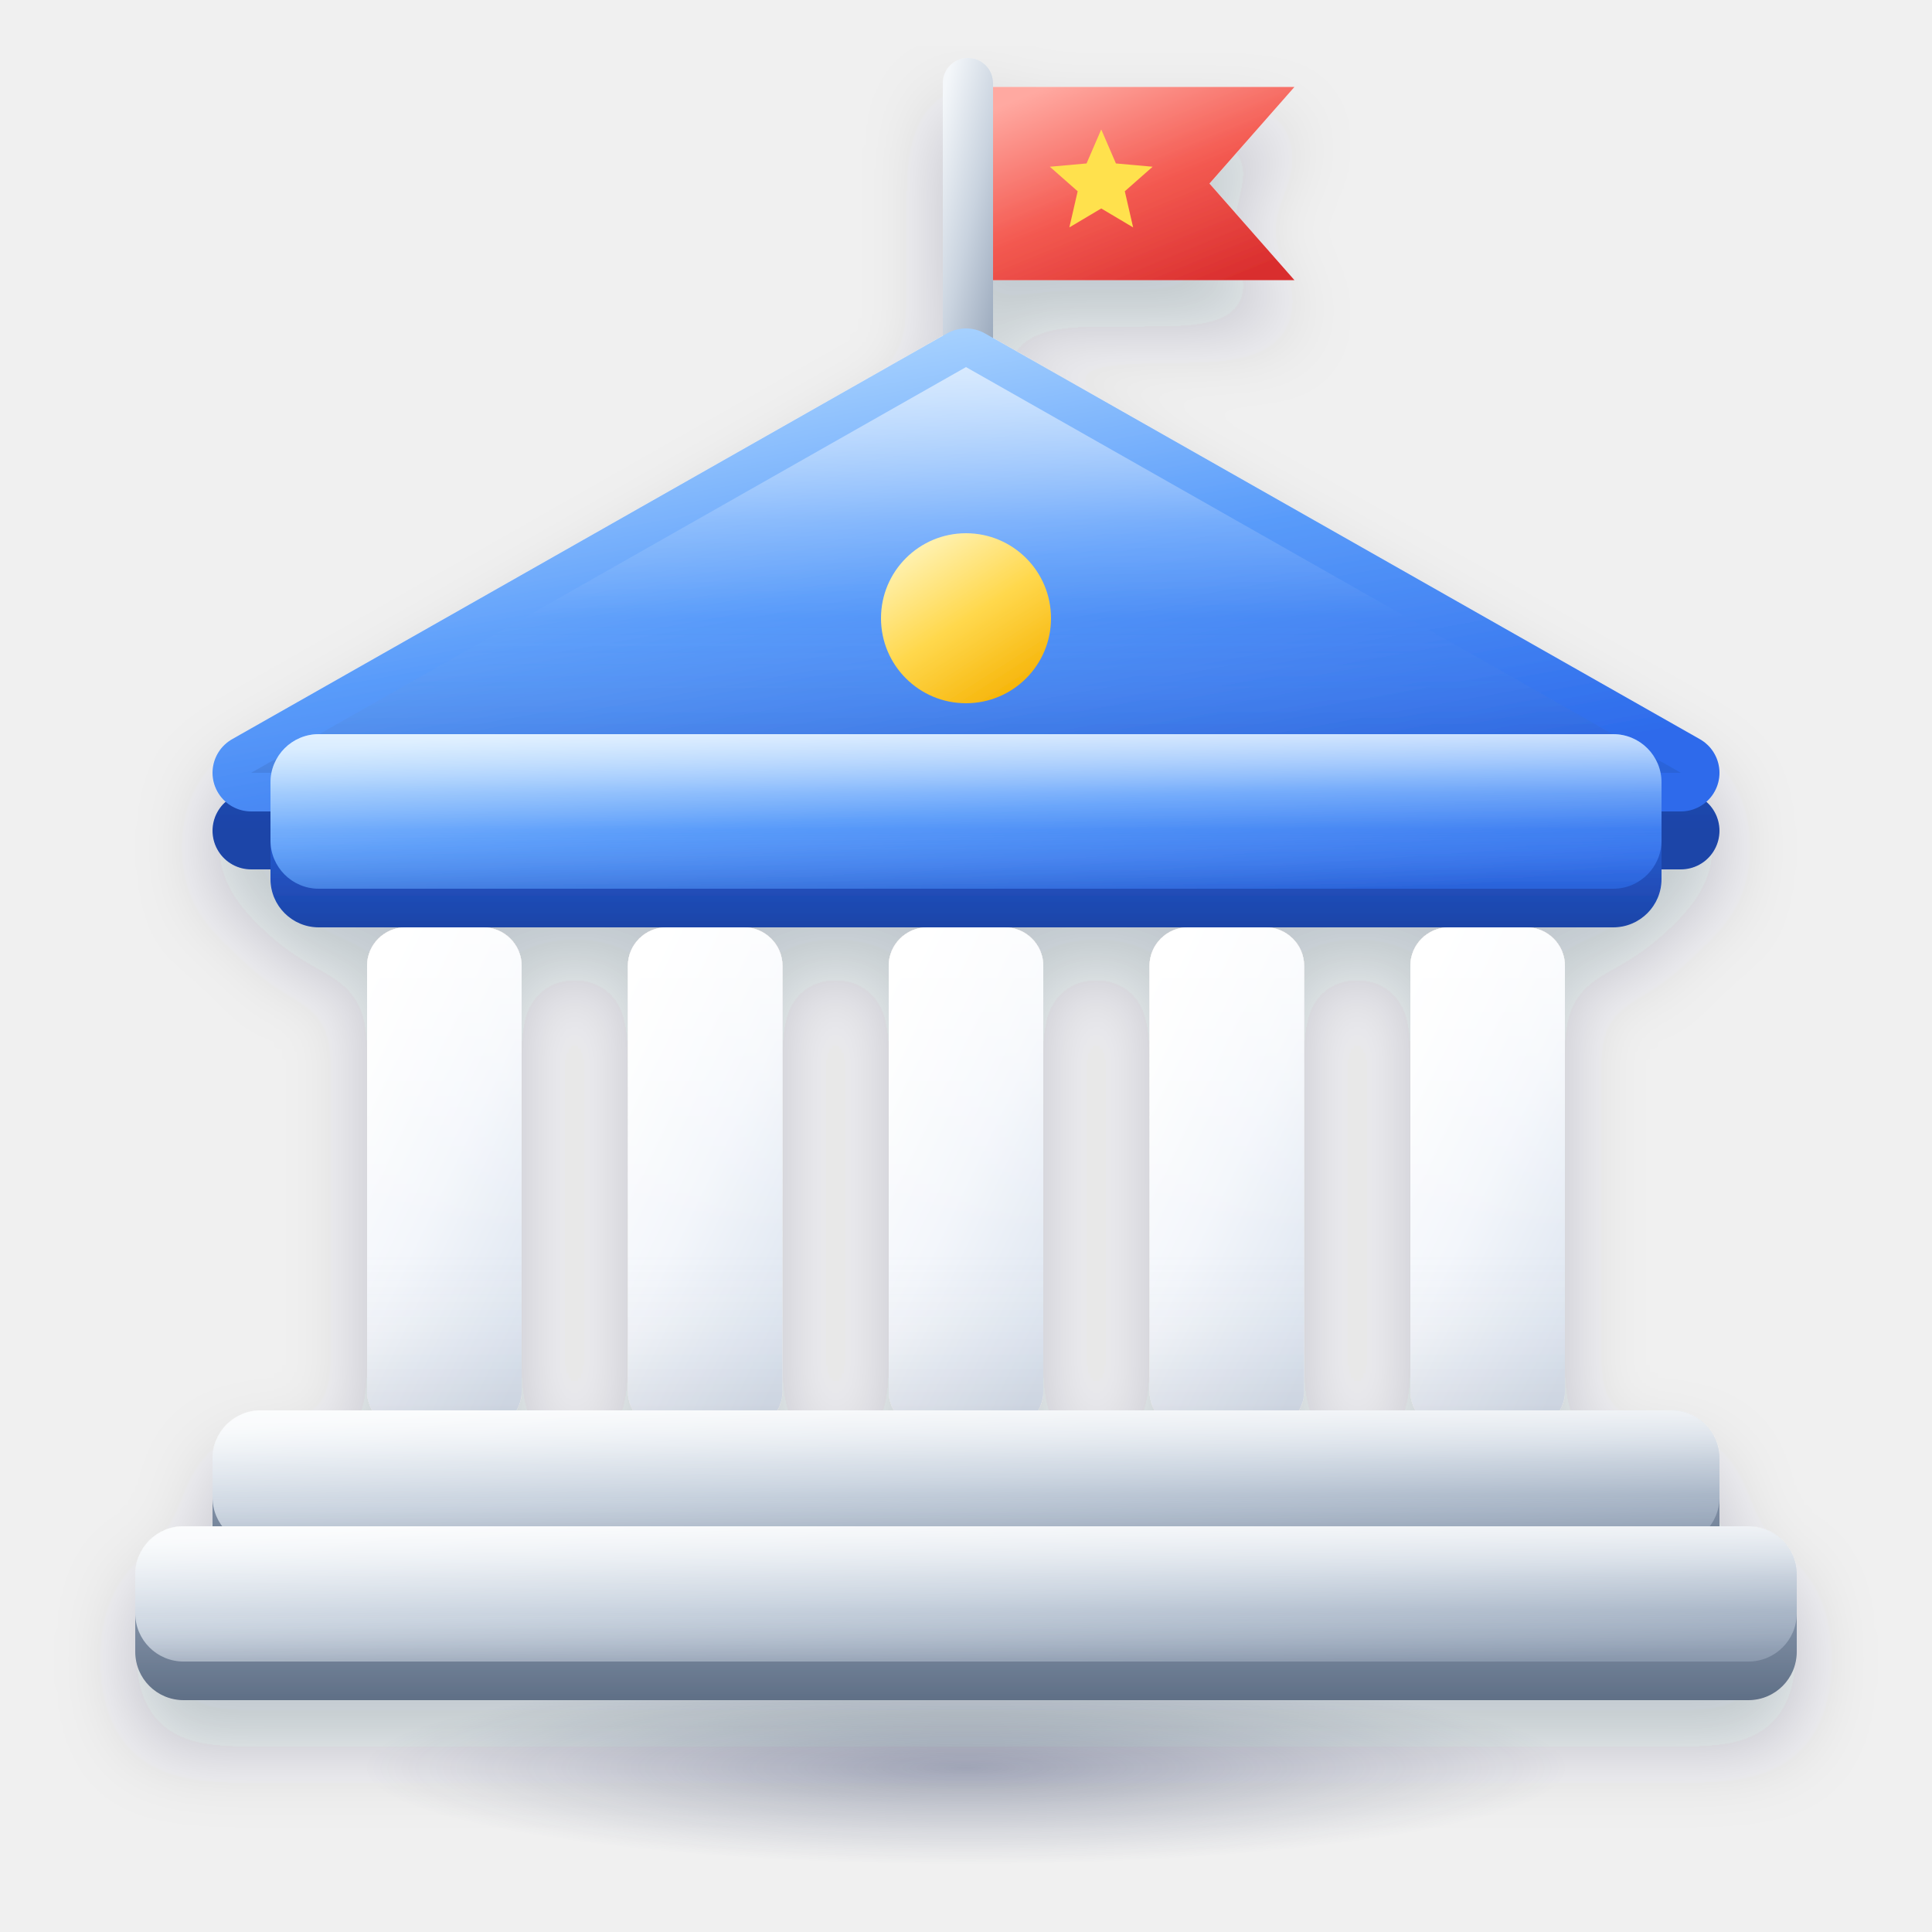
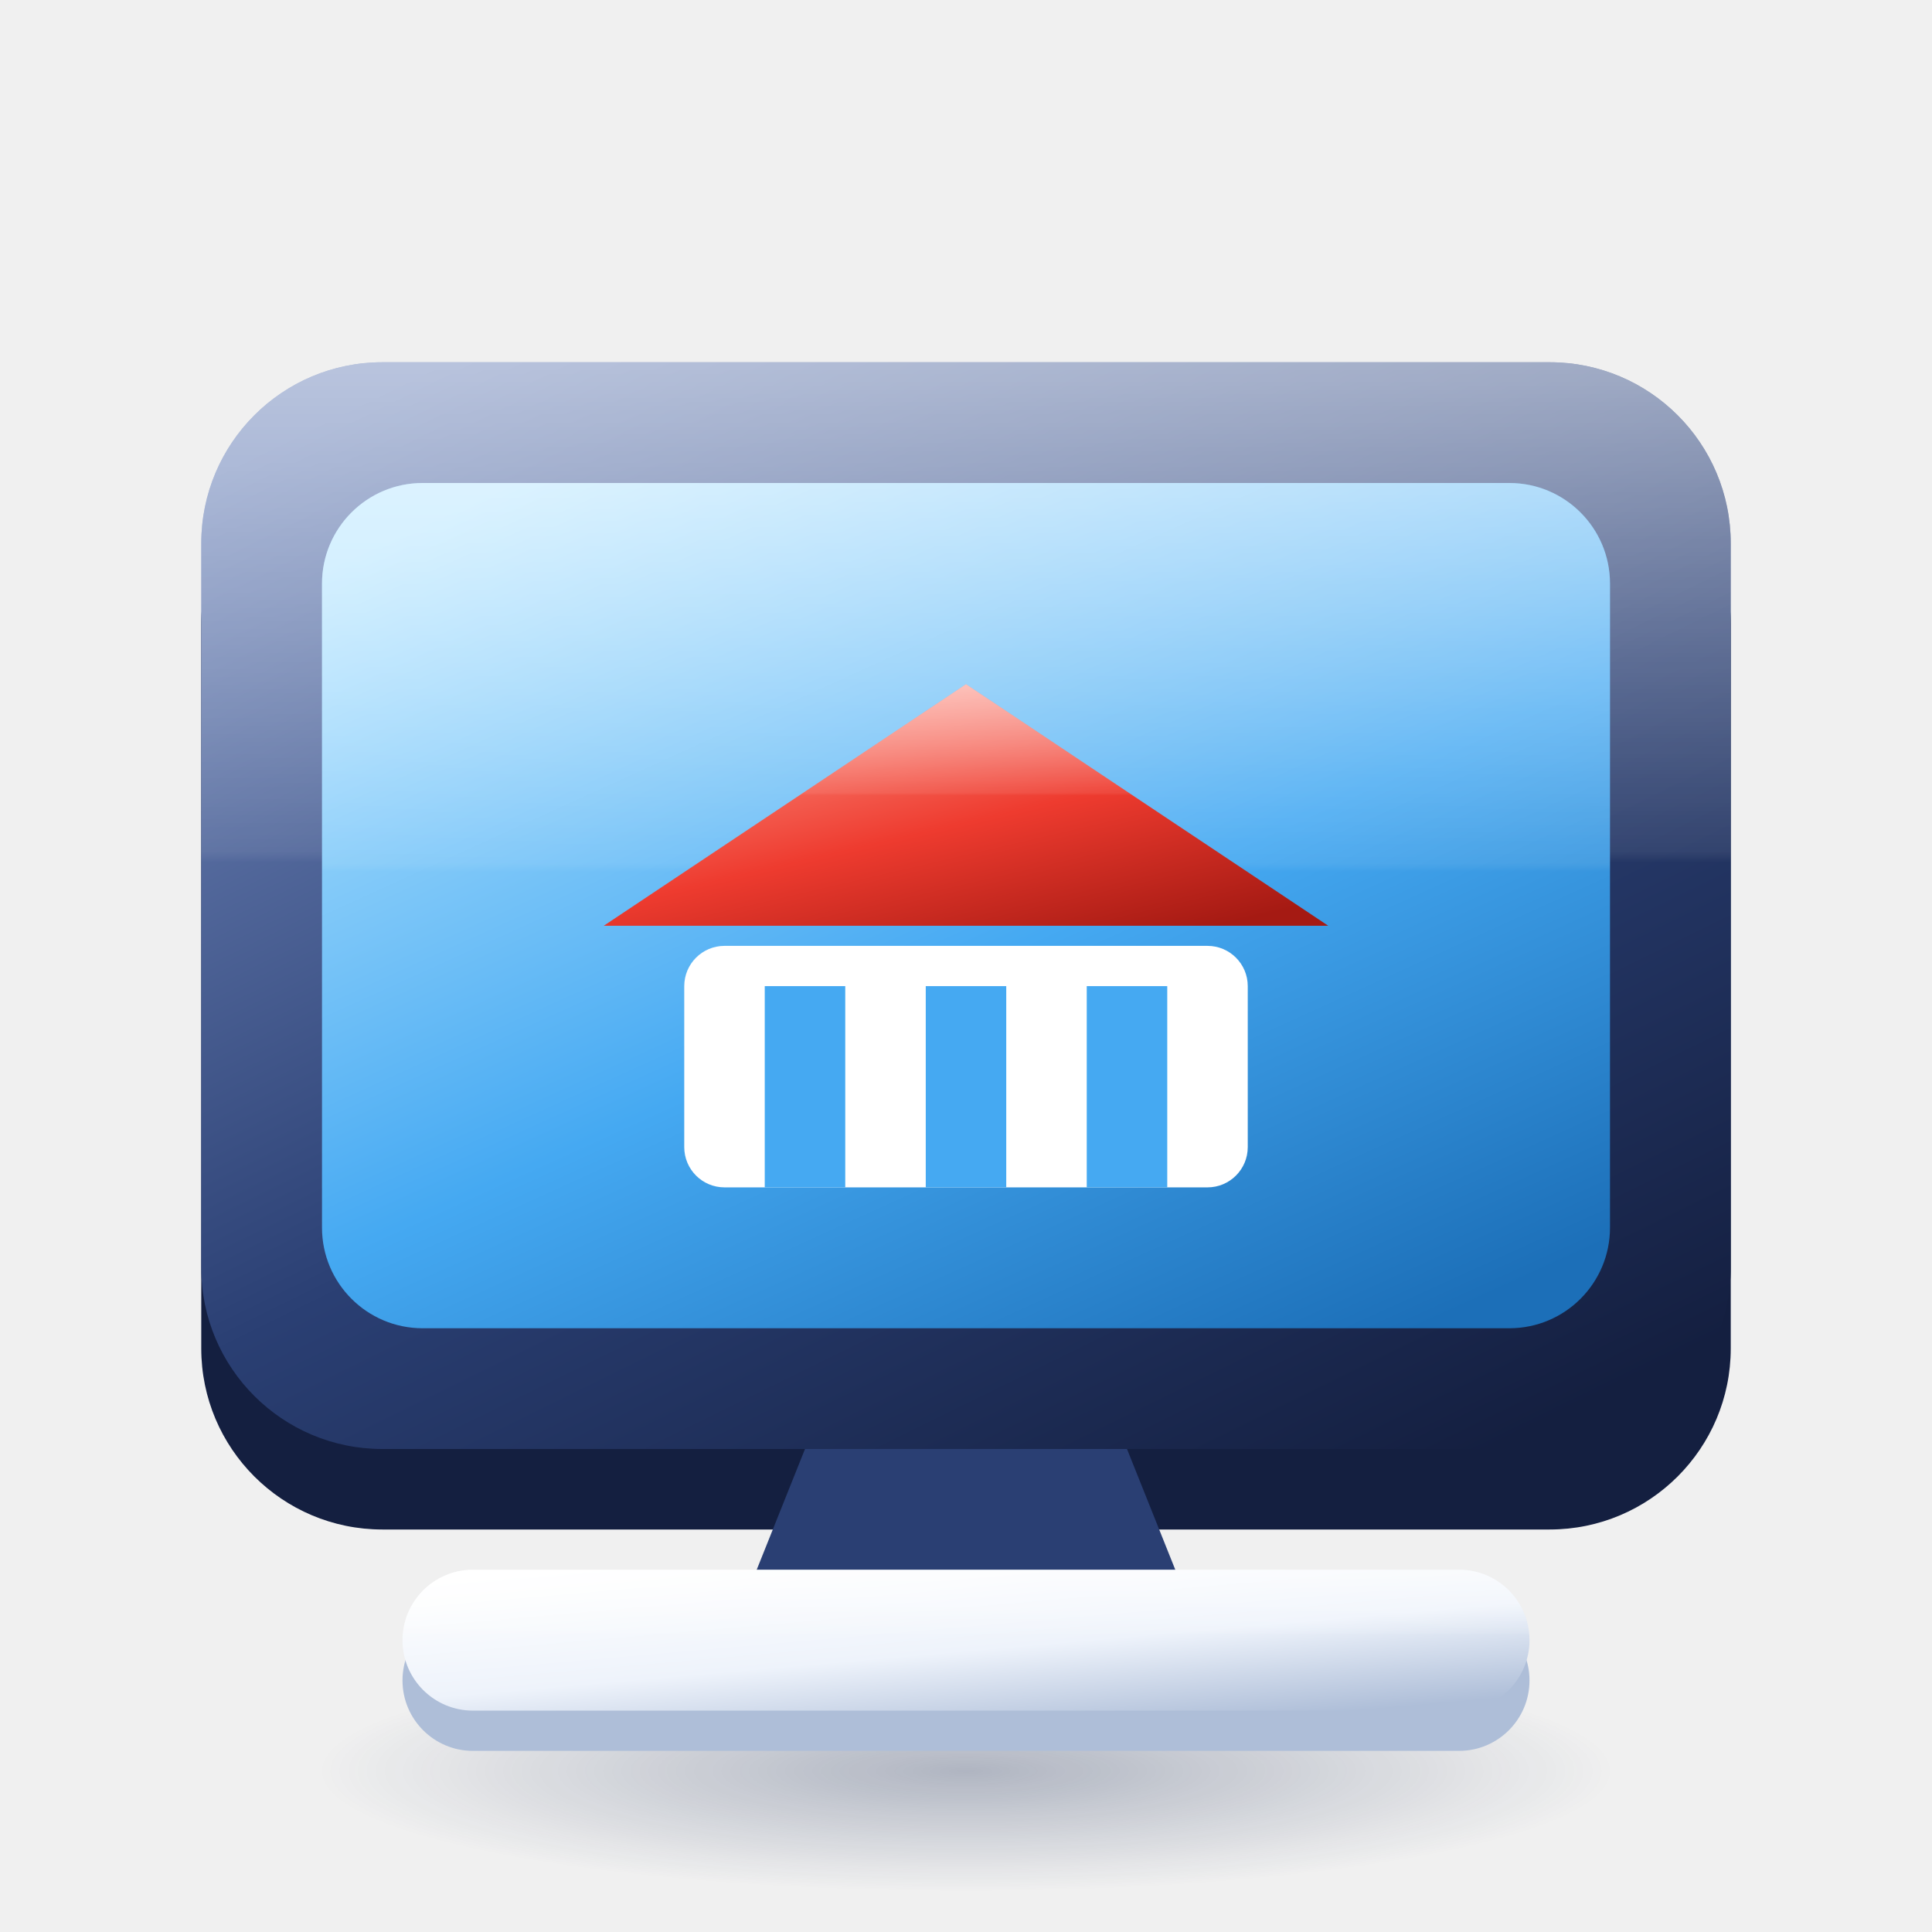
- <svg xmlns="http://www.w3.org/2000/svg" viewBox="0 0 100 100" width="100" height="100">
+ <svg xmlns="http://www.w3.org/2000/svg" viewBox="0 0 96 96" width="96" height="96">
  <defs>
-     <linearGradient id="blue" x1=".18" y1="0" x2=".82" y2="1">
-       <stop offset="0" stop-color="#B3DAFF" />
-       <stop offset=".5" stop-color="#5A9CFA" />
-       <stop offset="1" stop-color="#2D6BEB" />
+     <linearGradient id="gloss" x1="0" y1="0" x2="0" y2="1">
+       <stop offset="0" stop-color="#fff" stop-opacity="0.55" />
+       <stop offset="0.45" stop-color="#fff" stop-opacity="0.08" />
+       <stop offset="0.46" stop-color="#fff" stop-opacity="0" />
    </linearGradient>
-     <linearGradient id="blueS" x1="0" y1="0" x2="0" y2="1">
-       <stop offset="0" stop-color="#2D6BEB" />
-       <stop offset="1" stop-color="#1C44A8" />
+     <radialGradient id="shadow" cx="0.5" cy="0.5" r="0.5">
+       <stop offset="0" stop-color="#0B1E4A" stop-opacity="0.28" />
+       <stop offset="1" stop-color="#0B1E4A" stop-opacity="0" />
+     </radialGradient>
+     <linearGradient id="g1" x1="0.15" y1="0" x2="0.85" y2="1">
+       <stop offset="0" stop-color="#7389BC" />
+       <stop offset="0.55" stop-color="#2A3F73" />
+       <stop offset="1" stop-color="#141F40" />
    </linearGradient>
-     <linearGradient id="red" x1=".18" y1="0" x2=".82" y2="1">
-       <stop offset="0" stop-color="#FFA9A1" />
-       <stop offset=".5" stop-color="#F45B52" />
-       <stop offset="1" stop-color="#D92D2D" />
+     <linearGradient id="g2" x1="0.15" y1="0" x2="0.85" y2="1">
+       <stop offset="0" stop-color="#B8E6FF" />
+       <stop offset="0.55" stop-color="#45A9F2" />
+       <stop offset="1" stop-color="#1C6FB8" />
    </linearGradient>
-     <linearGradient id="yellow" x1=".18" y1="0" x2=".82" y2="1">
-       <stop offset="0" stop-color="#FFF6C2" />
-       <stop offset=".5" stop-color="#FFD84D" />
-       <stop offset="1" stop-color="#F5B000" />
+     <linearGradient id="g3" x1="0.15" y1="0" x2="0.85" y2="1">
+       <stop offset="0" stop-color="#FFFFFF" />
+       <stop offset="0.55" stop-color="#EEF3FB" />
+       <stop offset="1" stop-color="#AEBED8" />
    </linearGradient>
-     <linearGradient id="white" x1=".18" y1="0" x2=".82" y2="1">
-       <stop offset="0" stop-color="#FFFFFF" />
-       <stop offset=".5" stop-color="#F3F6FB" />
-       <stop offset="1" stop-color="#DCE4EF" />
+     <linearGradient id="g4" x1="0.15" y1="0" x2="0.85" y2="1">
+       <stop offset="0" stop-color="#FFA394" />
+       <stop offset="0.55" stop-color="#EE3B2F" />
+       <stop offset="1" stop-color="#A51A13" />
    </linearGradient>
-     <linearGradient id="slate" x1=".18" y1="0" x2=".82" y2="1">
-       <stop offset="0" stop-color="#F4F7FA" />
-       <stop offset=".5" stop-color="#C9D3DF" />
-       <stop offset="1" stop-color="#97A6BA" />
-     </linearGradient>
-     <linearGradient id="slateS" x1="0" y1="0" x2="0" y2="1">
-       <stop offset="0" stop-color="#97A6BA" />
-       <stop offset="1" stop-color="#5F6F86" />
-     </linearGradient>
-     <linearGradient id="sheen" x1="0" y1="0" x2="0" y2="1">
-       <stop offset="0" stop-color="#fff" stop-opacity=".62" />
-       <stop offset=".38" stop-color="#fff" stop-opacity=".16" />
-       <stop offset=".62" stop-color="#fff" stop-opacity="0" />
-       <stop offset="1" stop-color="#0b1530" stop-opacity=".10" />
-     </linearGradient>
-     <radialGradient id="gs">
-       <stop offset="0" stop-color="#22305a" stop-opacity=".34" />
-       <stop offset="1" stop-color="#22305a" stop-opacity="0" />
-     </radialGradient>
-     <filter id="ds" x="-20%" y="-20%" width="140%" height="150%">
-       <feDropShadow dx="0" dy="2.4" stdDeviation="2" flood-color="#13234a" flood-opacity=".2" />
-     </filter>
-     <filter id="bl" x="-60%" y="-60%" width="220%" height="220%">
-       <feGaussianBlur stdDeviation="1.5" />
-     </filter>
  </defs>
-   <ellipse cx="50" cy="91.5" rx="31" ry="5" fill="url(#gs)" />
-   <g filter="url(#ds)">
-     <path d="M50.10 3.00H50.10A1.3 1.3 0 0 1 51.40 4.30V19.70A1.3 1.3 0 0 1 50.10 21.00H50.10A1.3 1.3 0 0 1 48.80 19.70V4.30A1.3 1.3 0 0 1 50.10 3.00Z" fill="url(#slate)" />
-     <path d="M51.4 4.5H67L62.6 9.5L67 14.5H51.4Z" fill="url(#red)" />
-     <path d="M57.00 6.70L57.76 8.46L59.66 8.63L58.22 9.90L58.65 11.77L57.00 10.79L55.35 11.77L55.78 9.90L54.34 8.63L56.24 8.46Z" fill="#FFE14D" />
-     <path d="M13 40L50 19L87 40Z" fill="url(#blueS)" stroke="url(#blueS)" stroke-linejoin="round" stroke-width="4" transform="translate(0 3)" />
-     <path d="M13 40L50 19L87 40Z" fill="url(#blue)" stroke="url(#blue)" stroke-linejoin="round" stroke-width="4" />
-     <path d="M13 40L50 19L87 40Z" fill="url(#sheen)" />
-     <path d="M45.60 32a4.4 4.4 0 1 0 8.80 0a4.4 4.4 0 1 0 -8.80 0Z" fill="url(#yellow)" />
-     <path d="M16.50 38.00H83.50A2.5 2.5 0 0 1 86.00 40.50V43.50A2.5 2.5 0 0 1 83.50 46.00H16.50A2.5 2.5 0 0 1 14.00 43.50V40.50A2.5 2.5 0 0 1 16.50 38.00Z" fill="url(#blueS)" transform="translate(0 2)" />
-     <path d="M16.50 38.00H83.50A2.5 2.5 0 0 1 86.00 40.50V43.50A2.5 2.5 0 0 1 83.50 46.00H16.50A2.5 2.5 0 0 1 14.00 43.50V40.50A2.5 2.5 0 0 1 16.50 38.00Z" fill="url(#blue)" />
-     <path d="M16.50 38.00H83.50A2.5 2.5 0 0 1 86.00 40.50V43.50A2.5 2.5 0 0 1 83.50 46.00H16.50A2.5 2.5 0 0 1 14.00 43.50V40.50A2.5 2.5 0 0 1 16.50 38.00Z" fill="url(#sheen)" />
-     <path d="M21.00 48.00H25.00A2 2 0 0 1 27.00 50.00V72.00A2 2 0 0 1 25.00 74.00H21.00A2 2 0 0 1 19.00 72.00V50.00A2 2 0 0 1 21.00 48.00Z" fill="url(#white)" />
-     <path d="M21.00 48.00H25.00A2 2 0 0 1 27.00 50.00V72.00A2 2 0 0 1 25.00 74.00H21.00A2 2 0 0 1 19.00 72.00V50.00A2 2 0 0 1 21.00 48.00Z" fill="url(#sheen)" />
-     <path d="M34.50 48.00H38.50A2 2 0 0 1 40.50 50.00V72.00A2 2 0 0 1 38.50 74.00H34.50A2 2 0 0 1 32.50 72.00V50.00A2 2 0 0 1 34.50 48.00Z" fill="url(#white)" />
-     <path d="M34.50 48.00H38.50A2 2 0 0 1 40.50 50.00V72.00A2 2 0 0 1 38.50 74.00H34.50A2 2 0 0 1 32.50 72.00V50.00A2 2 0 0 1 34.50 48.00Z" fill="url(#sheen)" />
-     <path d="M48.00 48.00H52.00A2 2 0 0 1 54.00 50.00V72.00A2 2 0 0 1 52.00 74.00H48.00A2 2 0 0 1 46.00 72.00V50.00A2 2 0 0 1 48.00 48.00Z" fill="url(#white)" />
-     <path d="M48.00 48.00H52.00A2 2 0 0 1 54.00 50.00V72.00A2 2 0 0 1 52.00 74.00H48.00A2 2 0 0 1 46.00 72.00V50.00A2 2 0 0 1 48.00 48.00Z" fill="url(#sheen)" />
-     <path d="M61.50 48.00H65.50A2 2 0 0 1 67.50 50.00V72.00A2 2 0 0 1 65.50 74.00H61.50A2 2 0 0 1 59.50 72.00V50.00A2 2 0 0 1 61.50 48.00Z" fill="url(#white)" />
-     <path d="M61.50 48.00H65.50A2 2 0 0 1 67.50 50.00V72.00A2 2 0 0 1 65.50 74.00H61.50A2 2 0 0 1 59.50 72.00V50.00A2 2 0 0 1 61.50 48.00Z" fill="url(#sheen)" />
-     <path d="M75.00 48.00H79.00A2 2 0 0 1 81.00 50.00V72.00A2 2 0 0 1 79.00 74.00H75.00A2 2 0 0 1 73.00 72.00V50.00A2 2 0 0 1 75.00 48.00Z" fill="url(#white)" />
-     <path d="M75.00 48.00H79.00A2 2 0 0 1 81.00 50.00V72.00A2 2 0 0 1 79.00 74.00H75.00A2 2 0 0 1 73.00 72.00V50.00A2 2 0 0 1 75.00 48.00Z" fill="url(#sheen)" />
-     <path d="M13.50 73.00H86.50A2.5 2.5 0 0 1 89.00 75.50V77.50A2.5 2.5 0 0 1 86.50 80.00H13.50A2.5 2.5 0 0 1 11.00 77.50V75.50A2.5 2.5 0 0 1 13.50 73.00Z" fill="url(#slateS)" transform="translate(0 2)" />
-     <path d="M13.50 73.00H86.50A2.5 2.5 0 0 1 89.00 75.50V77.50A2.5 2.5 0 0 1 86.50 80.00H13.50A2.5 2.5 0 0 1 11.00 77.50V75.50A2.5 2.5 0 0 1 13.50 73.00Z" fill="url(#slate)" />
-     <path d="M13.50 73.00H86.50A2.5 2.5 0 0 1 89.00 75.50V77.50A2.5 2.5 0 0 1 86.50 80.00H13.50A2.5 2.5 0 0 1 11.00 77.50V75.50A2.5 2.5 0 0 1 13.50 73.00Z" fill="url(#sheen)" />
-     <path d="M9.50 79.00H90.50A2.5 2.5 0 0 1 93.00 81.50V83.50A2.5 2.5 0 0 1 90.50 86.00H9.50A2.5 2.5 0 0 1 7.00 83.50V81.50A2.5 2.5 0 0 1 9.50 79.00Z" fill="url(#slateS)" transform="translate(0 2)" />
-     <path d="M9.50 79.00H90.50A2.5 2.5 0 0 1 93.00 81.50V83.50A2.5 2.5 0 0 1 90.50 86.00H9.50A2.5 2.5 0 0 1 7.00 83.50V81.50A2.5 2.5 0 0 1 9.50 79.00Z" fill="url(#slate)" />
-     <path d="M9.50 79.00H90.50A2.5 2.5 0 0 1 93.00 81.50V83.50A2.5 2.5 0 0 1 90.50 86.00H9.50A2.5 2.5 0 0 1 7.00 83.50V81.50A2.5 2.5 0 0 1 9.50 79.00Z" fill="url(#sheen)" />
+   <ellipse cx="48" cy="88" rx="32" ry="6" fill="url(#shadow)" />
+   <g transform="translate(0 4)">
+     <rect x="10" y="18" width="76" height="54" rx="9" fill="#141F40" />
  </g>
+   <rect x="10" y="18" width="76" height="54" rx="9" fill="url(#g1)" />
+   <g opacity="0.9">
+     <rect x="10" y="18" width="76" height="54" rx="9" fill="url(#gloss)" />
+   </g>
+   <rect x="16" y="24" width="64" height="42" rx="5" fill="url(#g2)" />
+   <g opacity="0.9">
+     <rect x="16" y="24" width="64" height="42" rx="5" fill="url(#gloss)" />
+   </g>
+   <path d="M36 82 L60 82 L56 72 L40 72 Z" fill="#2A3F73" />
+   <g transform="translate(0 2)">
+     <rect x="20" y="78" width="56" height="7" rx="3.5" fill="#AEBED8" />
+   </g>
+   <rect x="20" y="78" width="56" height="7" rx="3.5" fill="url(#g3)" />
+   <g opacity="0.9">
+     <rect x="20" y="78" width="56" height="7" rx="3.5" fill="url(#gloss)" />
+   </g>
+   <path d="M30 46 L48 34 L66 46 Z" fill="url(#g4)" />
+   <g opacity="0.9">
+     <path d="M30 46 L48 34 L66 46 Z" fill="url(#gloss)" />
+   </g>
+   <rect x="34" y="47" width="28" height="12" rx="2" fill="#fff" />
+   <rect x="38" y="49" width="4" height="10" fill="#45A9F2" />
+   <rect x="46" y="49" width="4" height="10" fill="#45A9F2" />
+   <rect x="54" y="49" width="4" height="10" fill="#45A9F2" />
</svg>
